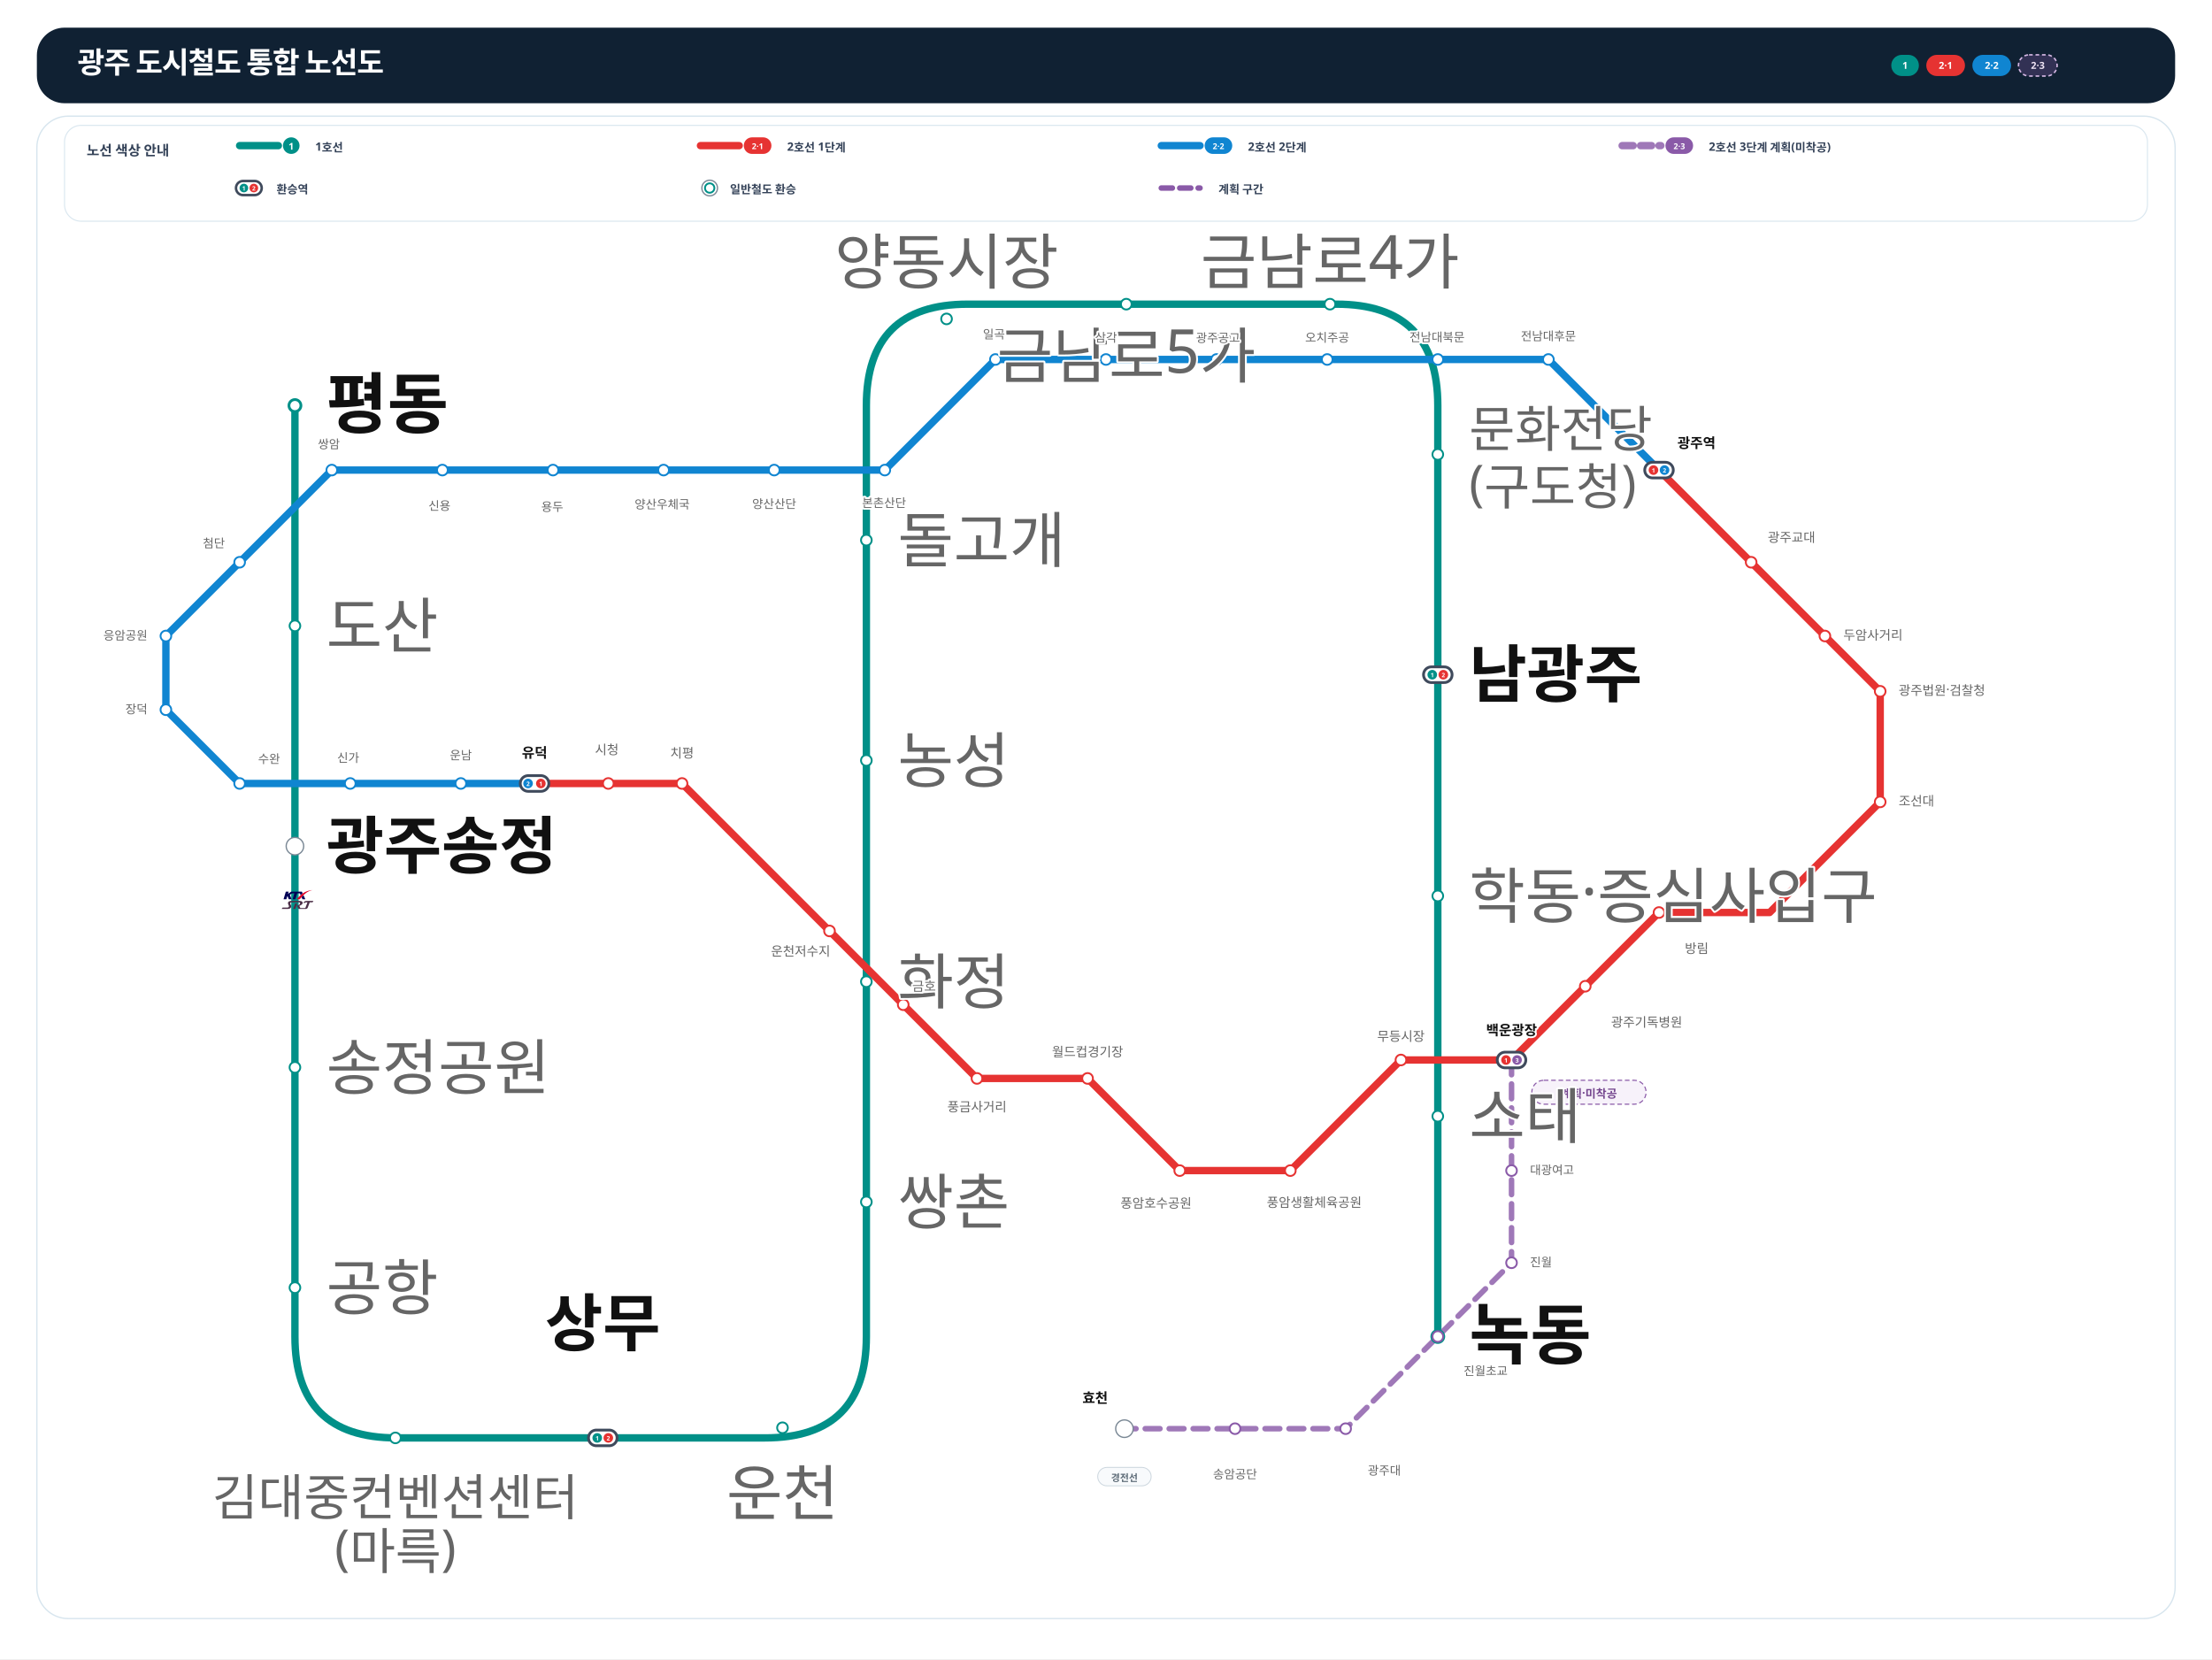
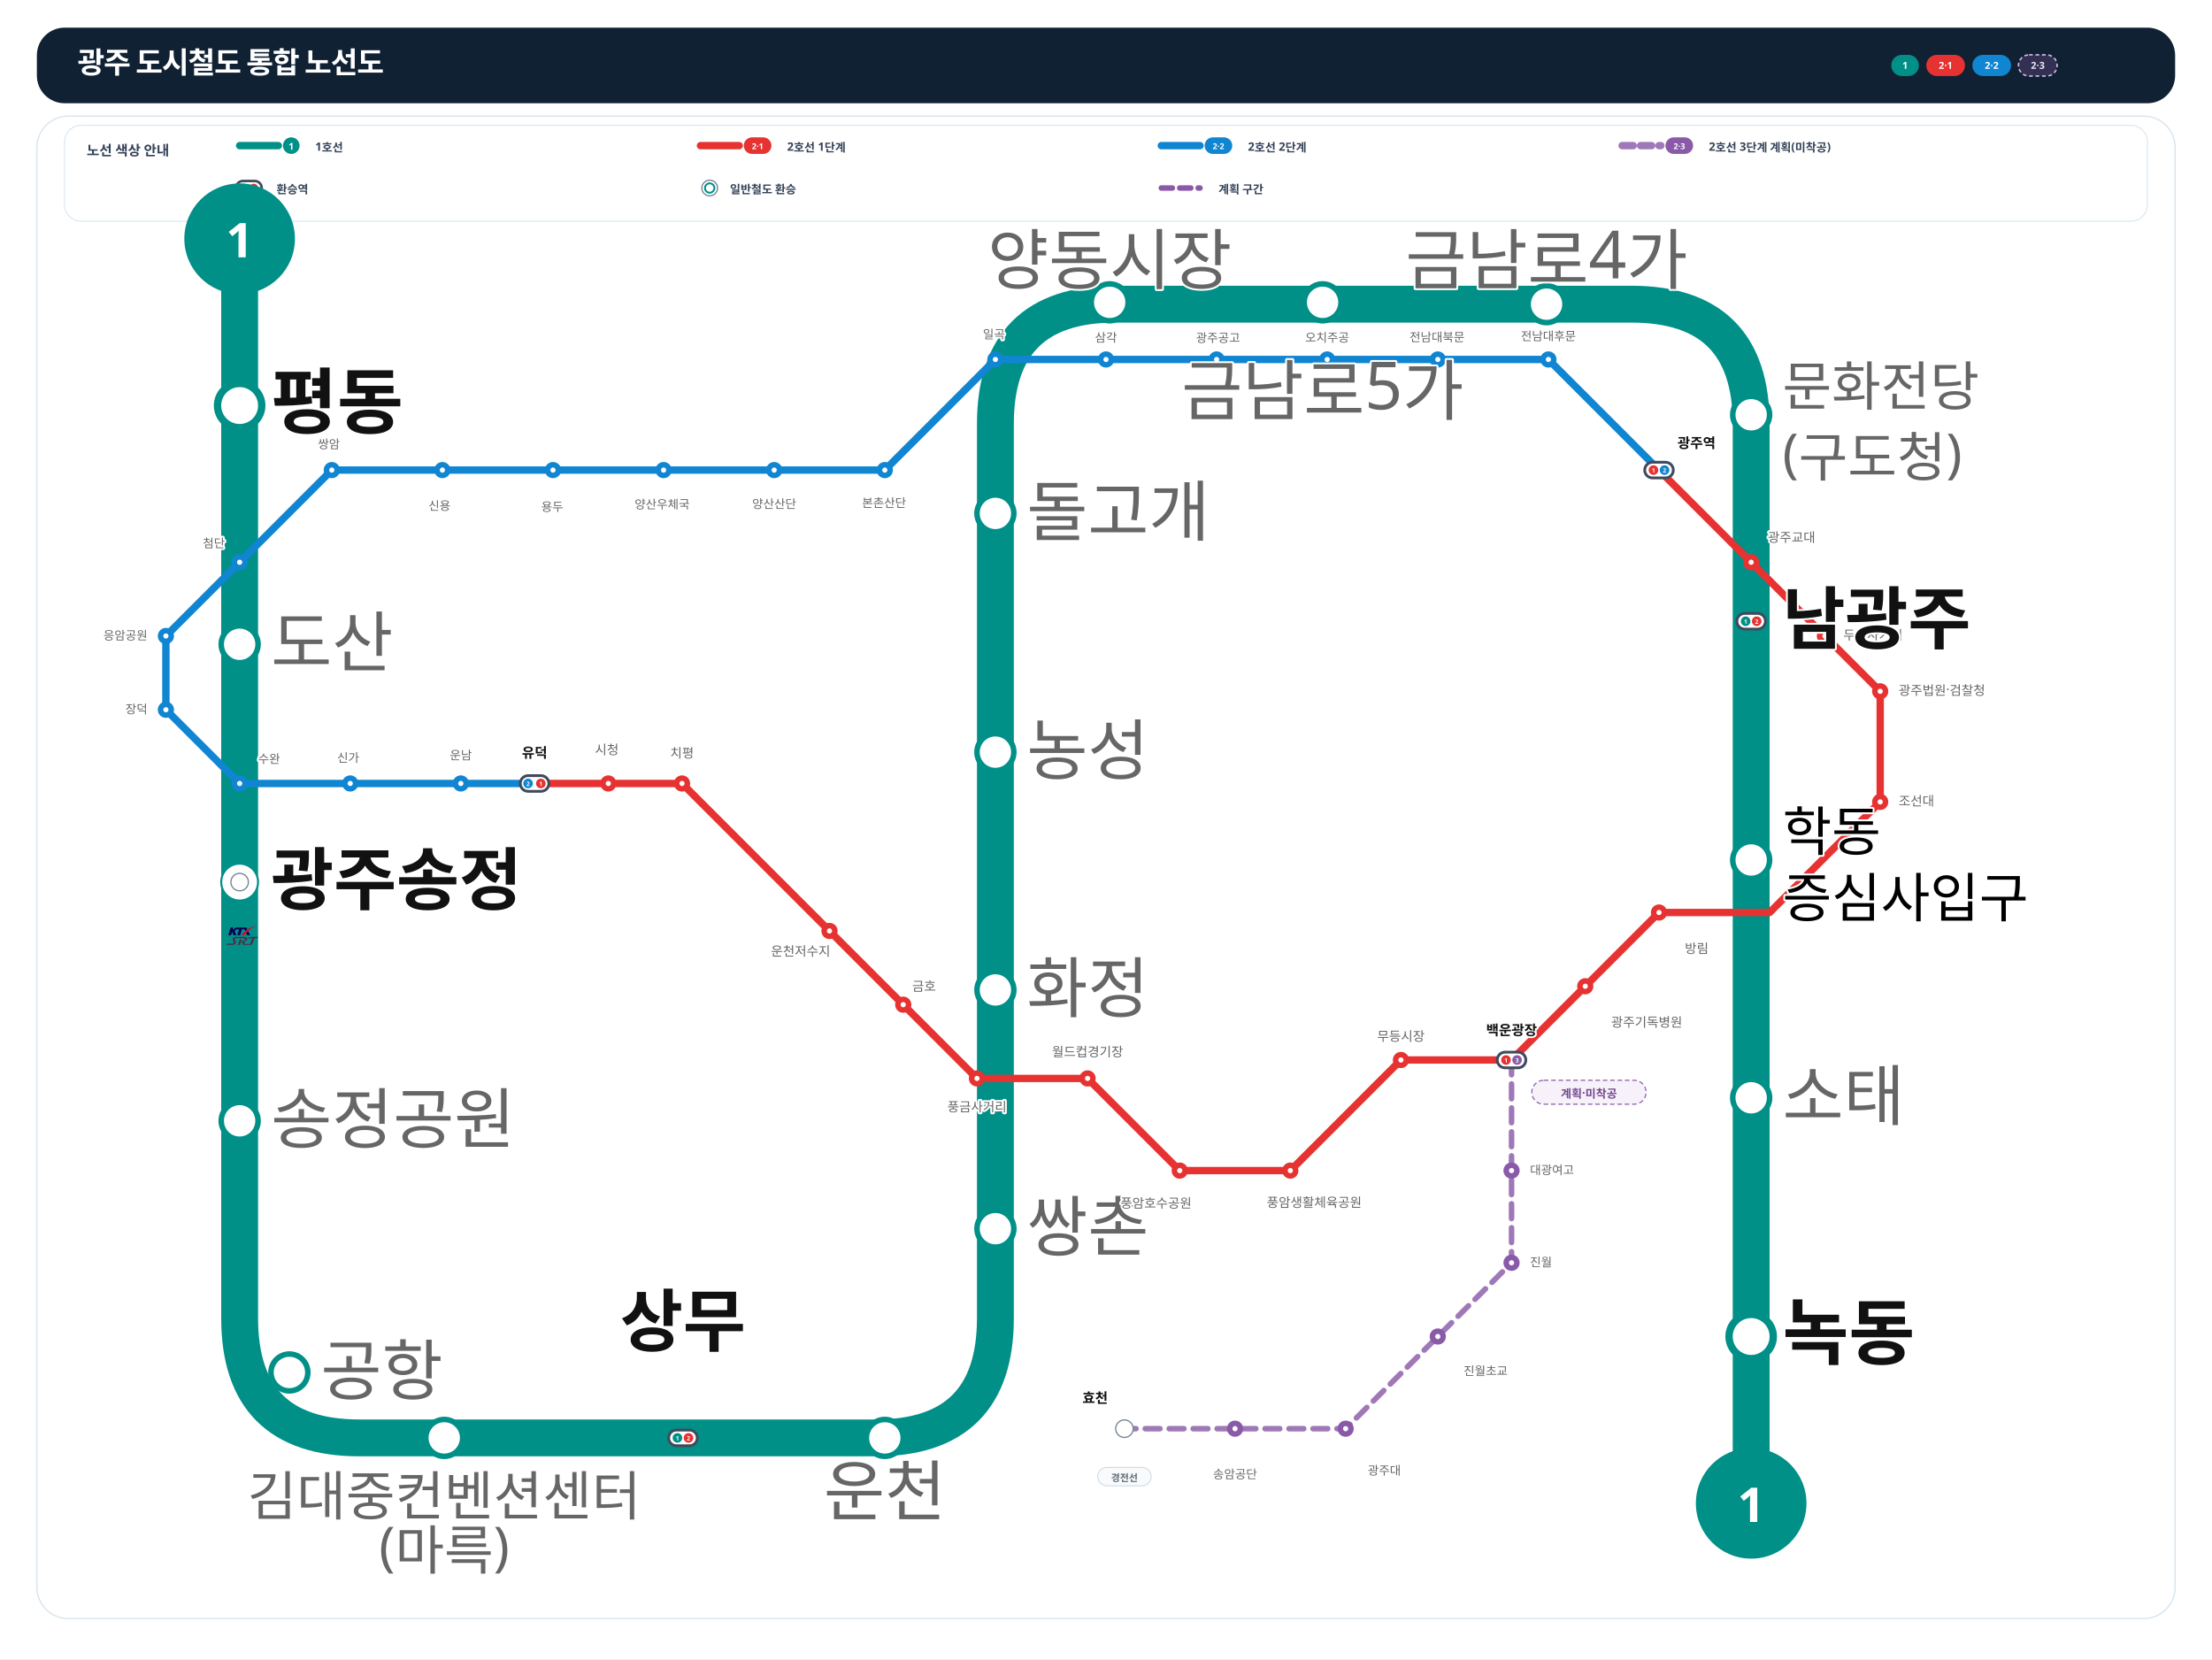
<svg xmlns="http://www.w3.org/2000/svg" width="2400" height="1800" viewBox="0 0 2400 1800" version="1.1" role="img" aria-labelledby="map-title map-description" preserveAspectRatio="xMidYMid meet" id="gwangju-metro-sma-v1-family-map" style="font-family: Pretendard;" data-base-template="easy-subway-sma-v1.svg" data-design-family="sma-v1" data-base-unit-u="8px" data-line-width="1u" data-grid="3u" data-corner-radius="2.5u" data-parallel-gap="0.25u" data-octolinear="true" data-district-labels="removed" data-revision="sma-v1-cultural-center-separation-phase3-status-rail-logos-v5" data-station-data-verified="2026-07-12" data-station-data-basis="GRTC-current-line1-and-official-line2-plan" data-line2-name-status="phase1-citizen-preference;phase2-3-provisional" data-route-shape="octolinear-rounded-ring" data-left-ring-smoothing="237-238-201-202-203" data-font-policy="Pretendard-only" data-phase3-status="planned-unbuilt-separate-project-review" data-cultural-center-overlap="resolved" data-rail-logo-format="inline-svg-paths">
  <defs id="ui-card-background-definitions">
    <clipPath id="rounded-map-card-clip-area">
      <rect x="40" y="126" width="2320" height="1630" rx="34" ry="34" id="rect1" />
    </clipPath>
    <style id="sma-v1-family-style" type="text/css">
#gwangju-metro-sma-v1-family-map { font-family:Pretendard; }
#gwangju-metro-sma-v1-family-map text,
#gwangju-metro-sma-v1-family-map tspan { font-family:Pretendard; }
.ui-title { fill:#FFFFFF; font-size:32px; font-weight:900; letter-spacing:-1px; }
.ui-chip-label { fill:#FFFFFF; font-size:10.5px; font-weight:900; text-anchor:middle; dominant-baseline:middle; }
.ui-note { fill:#6E7F8B; font-size:12px; font-weight:650; letter-spacing:-0.2px; }
.route { fill:none; stroke-width:8px; stroke-linecap:round; stroke-linejoin:round; stroke-miterlimit:1; shape-rendering:geometricPrecision; }
+ .route-line1-width { stroke-width:40px; }
.route-phase3 { stroke-width:6px; stroke-dasharray:16 10; }
- .station-node { fill:#FFFFFF; stroke-width:2px; vector-effect:non-scaling-stroke; shape-rendering:geometricPrecision; }
- .station-node-terminal { stroke-width:3px; }
+ .station-node { fill:#FFFFFF; stroke-width:6px; vector-effect:non-scaling-stroke; shape-rendering:geometricPrecision; }
+ .station-node-terminal { stroke-width:8px; }
.station-label { paint-order:stroke; stroke:#FFFFFF; stroke-width:4px; stroke-linecap:round; stroke-linejoin:round; text-rendering:geometricPrecision; }
.station-label-ordinary { fill:#666666; font-size:14px; font-weight:400; }
.station-label-small { font-size:13px; }
.station-label-transfer { fill:#111111; font-size:15px; font-weight:600; }
.station-label-terminal { fill:#111111; font-size:15px; font-weight:700; }
.transfer-badge-label { fill:#FFFFFF; font-size:6.5px; font-weight:900; text-anchor:middle; dominant-baseline:central; alignment-baseline:middle; pointer-events:none; }
.legend-title { fill:#344258; font-size:15px; font-weight:900; dominant-baseline:central; }
.legend-name { fill:#344258; font-size:12.5px; font-weight:760; dominant-baseline:central; }
.legend-sub { fill:#6E7F8B; font-size:11.5px; font-weight:600; dominant-baseline:central; }
.rail-chip-text { fill:#5E6C78; font-size:10.5px; font-weight:800; text-anchor:middle; dominant-baseline:central; }

.phase-status-chip-text { fill:#75478F; font-size:12.5px; font-weight:800; text-anchor:middle; dominant-baseline:central; }
</style>
  </defs>
  <rect x="0" y="0" width="2400" height="1800" id="page-background" fill="#FFFFFF" />
  <g id="header-title-legend-and-status-layer">
    <rect x="40" y="30" width="2320" height="82" rx="30" ry="30" id="header-background-pill" fill="#102133" />
    <text x="84" y="79.267" id="header-title-text" class="ui-title">광주 도시철도 통합 노선도</text>
    <g id="header-route-badge-1" class="header-route-badge" data-line="1" data-line-color="#009088">
      <rect x="2052" y="59.5" width="30" height="23" rx="11.5" ry="11.5" fill="#009088" id="rect2" />
      <text x="2067.0" y="71.0" class="ui-chip-label" id="text2">1</text>
    </g>
    <g id="header-route-badge-2-phase1" class="header-route-badge" data-line="2-phase1" data-line-color="#E63332">
      <rect x="2090" y="59.5" width="42" height="23" rx="11.5" ry="11.5" fill="#E63332" id="rect3" />
      <text x="2111.0" y="71.0" class="ui-chip-label" id="text3">2·1</text>
    </g>
    <g id="header-route-badge-2-phase2" class="header-route-badge" data-line="2-phase2" data-line-color="#1085D1">
      <rect x="2140" y="59.5" width="42" height="23" rx="11.5" ry="11.5" fill="#1085D1" id="rect4" />
      <text x="2161.0" y="71.0" class="ui-chip-label" id="text4">2·2</text>
    </g>
    <g id="header-route-badge-2-phase3" class="header-route-badge" data-line="2-phase3" data-line-color="#8A5AA8" data-status="planned-unbuilt">
      <rect x="2190" y="59.5" width="42" height="23" rx="11.5" ry="11.5" fill="#8A5AA8" id="rect5" fill-opacity="0.28" stroke="#D4B7E3" stroke-width="1.6" stroke-dasharray="4 3" />
      <text x="2211.0" y="71.0" class="ui-chip-label" id="text5" style="fill:#F0E5F5">2·3</text>
    </g>
  </g>
  <rect x="40" y="126" width="2320" height="1630" rx="34" ry="34" id="main-map-card-background" fill="#FFFFFF" stroke="#D7E5EE" stroke-width="1.4" />
  <g id="top-route-line-explanation-layer" data-name="상단 노선 색상 안내">
    <rect x="70" y="136" width="2260" height="104" rx="18" ry="18" id="top-route-line-explanation-background" fill="#FFFFFF" stroke="#D7E5EE" stroke-width="1.1" opacity="0.96" />
    <text x="94" y="162" id="top-route-line-explanation-title" class="legend-title">노선 색상 안내</text>
    <path d="M 260 158 L 302 158" fill="none" stroke="#009088" stroke-width="8" stroke-linecap="round" id="path5" />
    <rect x="307" y="149" width="18" height="18" rx="9" ry="9" fill="#009088" id="rect6" />
    <text x="316.0" y="158.4" fill="#FFFFFF" font-size="10.2" font-weight="900" text-anchor="middle" dominant-baseline="central" alignment-baseline="middle" id="text6">1</text>
    <text x="342" y="158.4" class="legend-name" text-anchor="start" id="text7">1호선</text>
    <path d="M 760 158 L 802 158" fill="none" stroke="#E63332" stroke-width="8" stroke-linecap="round" id="path7" />
    <rect x="807" y="149" width="30" height="18" rx="9" ry="9" fill="#E63332" id="rect7" />
    <text x="822.0" y="158.4" fill="#FFFFFF" font-size="8.8" font-weight="900" text-anchor="middle" dominant-baseline="central" alignment-baseline="middle" id="text8">2·1</text>
    <text x="854" y="158.4" class="legend-name" text-anchor="start" id="text9">2호선 1단계</text>
    <path d="M 1260 158 L 1302 158" fill="none" stroke="#1085D1" stroke-width="8" stroke-linecap="round" id="path9" />
    <rect x="1307" y="149" width="30" height="18" rx="9" ry="9" fill="#1085D1" id="rect9" />
    <text x="1322.0" y="158.4" fill="#FFFFFF" font-size="8.8" font-weight="900" text-anchor="middle" dominant-baseline="central" alignment-baseline="middle" id="text10">2·2</text>
    <text x="1354" y="158.4" class="legend-name" text-anchor="start" id="text11">2호선 2단계</text>
    <path d="M 1760 158 L 1802 158" fill="none" stroke="#8A5AA8" stroke-width="8" stroke-linecap="round" stroke-dasharray="12 8" id="path11" stroke-opacity="0.82" />
    <rect x="1807" y="149" width="30" height="18" rx="9" ry="9" fill="#8A5AA8" id="rect11" />
    <text x="1822.0" y="158.4" fill="#FFFFFF" font-size="8.8" font-weight="900" text-anchor="middle" dominant-baseline="central" alignment-baseline="middle" id="text12">2·3</text>
    <text x="1854" y="158.4" class="legend-name" text-anchor="start" id="text13">2호선 3단계 계획(미착공)</text>
    <g id="legend-transfer-capsule" class="ourclass-transfer-symbol">
      <path d="M 263.7 204 L 276.3 204" fill="none" stroke="#3F4A5C" stroke-width="18.0" stroke-linecap="round" stroke-linejoin="round" id="path13" />
      <path d="M 263.7 204 L 276.3 204" fill="none" stroke="#FFFFFF" stroke-width="12.6" stroke-linecap="round" stroke-linejoin="round" id="path14" />
      <circle cx="264.6" cy="204" r="4.68" fill="#009088" id="circle14" />
      <text x="264.6" y="204.18" class="transfer-badge-label" font-size="5.85" id="text14">1</text>
      <circle cx="275.4" cy="204" r="4.68" fill="#E63332" id="circle15" />
      <text x="275.4" y="204.18" class="transfer-badge-label" font-size="5.85" id="text15">2</text>
    </g>
    <text x="300" y="204.4" class="legend-name" id="text16">환승역</text>
    <circle cx="770" cy="204" r="8.5" fill="#FFFFFF" stroke="#7A8895" stroke-width="1.4" id="circle16" />
    <circle cx="770" cy="204" r="5.1" fill="#FFFFFF" stroke="#009088" stroke-width="2" id="circle17" />
    <text x="792" y="204.4" class="legend-name" id="text17">일반철도 환승</text>
    <path d="M 1260 204 L 1302 204" fill="none" stroke="#8A5AA8" stroke-width="6" stroke-linecap="round" stroke-dasharray="12 8" id="path17" />
    <text x="1322" y="204.4" class="legend-name" id="text18">계획 구간</text>
  </g>
  <g id="map-card-clipped-content-layer" clip-path="url(#rounded-map-card-clip-area)">
    <g id="main-map-layer">
      <g id="route-lines-layer" data-name="노선" class="render-layer route-layer">
-         <path d="M 320 440 L 320 1450 Q 320 1560 430 1560 L 830 1560 Q 940 1560 940 1450 L 940 440 Q 940 330 1050 330 L 1450 330 Q 1560 330 1560 440 L 1560 1450" id="route-line1" class="route" stroke="#009088" data-line="line1" data-line-color="#009088" />
+         <path d="M 260 259 L 260 440 L 260 1430 Q 260 1560 390 1560 L 950 1560 Q 1080 1560 1080 1430 L 1080 460 Q 1080 330 1210 330 L 1770 330 Q 1900 330 1900 460 L 1900 1450 L 1900 1631" id="route-line1" class="route route-line1-width" stroke="#009088" data-line="line1" data-line-color="#009088" />
+         <g class="line-terminal-badge" data-role="line-terminal-badge" id="line-terminal-badge-pyeongdong">
+           <circle cx="260" cy="259" r="60" fill="#009088" data-role="line-terminal-badge" id="line-terminal-badge-circle-pyeongdong" />
+           <text x="260" y="259" fill="#FFFFFF" font-size="52" font-weight="900" text-anchor="middle" dominant-baseline="central" data-role="line-terminal-badge" id="line-terminal-badge-label-pyeongdong">1</text>
+         </g>
+         <g class="line-terminal-badge" data-role="line-terminal-badge" id="line-terminal-badge-nokdong">
+           <circle cx="1900" cy="1631" r="60" fill="#009088" data-role="line-terminal-badge" id="line-terminal-badge-circle-nokdong" />
+           <text x="1900" y="1631" fill="#FFFFFF" font-size="52" font-weight="900" text-anchor="middle" dominant-baseline="central" data-role="line-terminal-badge" id="line-terminal-badge-label-nokdong">1</text>
+         </g>
        <polyline points="580,850 660,850 740,850 820,930 900,1010 980,1090 1060,1170 1180,1170 1280,1270 1400,1270 1520,1150 1640,1150 1720,1070 1800,990 1920,990 1980,930 2040,870 2040,750 1980,690 1900,610 1800,510" id="route-line2-phase1" class="route" stroke="#E63332" data-line="line2-phase1" data-line-color="#E63332" data-bend-smoothing="round-cap-round-join-global-pass" data-direction-system="octolinear" data-cultural-center-separation="1800,990-1920,990-1980,930" />
        <polyline points="1800,510 1680,390 1560,390 1440,390 1320,390 1200,390 1080,390 960,510 840,510 720,510 600,510 480,510 360,510 260,610 180,690 180,770 260,850 380,850 500,850 580,850" id="route-line2-phase2" class="route" stroke="#1085D1" data-line="line2-phase2" data-line-color="#1085D1" data-bend-smoothing="round-cap-round-join-global-pass" data-direction-system="octolinear" />
        <polyline points="1640,1150 1640,1270 1640,1370 1560,1450 1460,1550 1340,1550 1220,1550" id="route-line2-phase3" class="route route-phase3" stroke="#8A5AA8" data-line="line2-phase3" data-line-color="#8A5AA8" data-status="planned-unbuilt" data-project-review="separate-project-after-phase1-2" stroke-opacity="0.82" />
      </g>
      <g id="phase3-planning-status-chip" data-status="planned-unbuilt" data-name="2호선 3단계 상태">
        <rect x="1662" y="1172" width="124" height="26" rx="13" ry="13" fill="#F7F2FA" stroke="#8A5AA8" stroke-width="1.2" stroke-dasharray="5 3" id="rect8" />
        <text x="1724" y="1185.5" class="phase-status-chip-text" id="text19">계획·미착공</text>
      </g>
      <g id="station-symbols-layer" data-name="역" class="render-layer station-layer">
-         <circle cx="320" cy="440" r="6.5" class="station-node station-node-terminal" stroke="#009088" id="circle19" />
-         <circle cx="320" cy="679" r="5.8" class="station-node" stroke="#009088" id="circle20" />
-         <circle cx="320" cy="1158" r="5.8" class="station-node" stroke="#009088" id="circle21" />
-         <circle cx="320" cy="1397" r="5.8" class="station-node" stroke="#009088" id="circle22" />
-         <circle cx="429" cy="1560" r="5.8" class="station-node" stroke="#009088" id="circle23" />
-         <circle cx="849" cy="1549" r="5.8" class="station-node" stroke="#009088" id="circle24" />
-         <circle cx="940" cy="1304" r="5.8" class="station-node" stroke="#009088" id="circle25" />
-         <circle cx="940" cy="1065" r="5.8" class="station-node" stroke="#009088" id="circle26" />
-         <circle cx="940" cy="825" r="5.8" class="station-node" stroke="#009088" id="circle27" />
-         <circle cx="940" cy="586" r="5.8" class="station-node" stroke="#009088" id="circle28" />
-         <circle cx="1027" cy="346" r="5.8" class="station-node" stroke="#009088" id="circle29" />
-         <circle cx="1222" cy="330" r="5.8" class="station-node" stroke="#009088" id="circle30" />
-         <circle cx="1443" cy="330" r="5.8" class="station-node" stroke="#009088" id="circle31" />
-         <circle cx="1560" cy="493" r="5.8" class="station-node" stroke="#009088" id="circle32" />
-         <circle cx="1560" cy="972" r="5.8" class="station-node" stroke="#009088" id="circle33" />
-         <circle cx="1560" cy="1211" r="5.8" class="station-node" stroke="#009088" id="circle34" />
-         <circle cx="1560" cy="1450" r="6.5" class="station-node station-node-terminal" stroke="#009088" id="circle35" />
+         <circle cx="260" cy="440" r="24" class="station-node station-node-terminal" stroke="#009088" id="circle19" />
+         <circle cx="260" cy="699" r="20" class="station-node" stroke="#009088" id="circle20" />
+         <circle cx="260" cy="1216" r="20" class="station-node" stroke="#009088" id="circle21" />
+         <circle cx="314" cy="1489" r="20" class="station-node" stroke="#009088" id="circle22" />
+         <circle cx="482" cy="1560" r="20" class="station-node" stroke="#009088" id="circle23" />
+         <circle cx="960" cy="1560" r="20" class="station-node" stroke="#009088" id="circle24" />
+         <circle cx="1080" cy="1333" r="20" class="station-node" stroke="#009088" id="circle25" />
+         <circle cx="1080" cy="1074" r="20" class="station-node" stroke="#009088" id="circle26" />
+         <circle cx="1080" cy="816" r="20" class="station-node" stroke="#009088" id="circle27" />
+         <circle cx="1080" cy="557" r="20" class="station-node" stroke="#009088" id="circle28" />
+         <circle cx="1204" cy="328" r="20" class="station-node" stroke="#009088" id="circle29" />
+         <circle cx="1435" cy="328" r="20" class="station-node" stroke="#009088" id="circle30" />
+         <circle cx="1678" cy="330" r="20" class="station-node" stroke="#009088" id="circle31" />
+         <circle cx="1900" cy="450" r="20" class="station-node" stroke="#009088" id="circle32" />
+         <circle cx="1900" cy="933" r="20" class="station-node" stroke="#009088" id="circle33" />
+         <circle cx="1900" cy="1191" r="20" class="station-node" stroke="#009088" id="circle34" />
+         <circle cx="1900" cy="1450" r="24" class="station-node station-node-terminal" stroke="#009088" id="circle35" />
        <circle cx="660" cy="850" r="5.8" class="station-node" stroke="#E63332" data-station="201" data-station-name="시청" id="circle36" />
        <circle cx="740" cy="850" r="5.8" class="station-node" stroke="#E63332" data-station="202" data-station-name="치평" id="circle37" />
        <circle cx="900" cy="1010" r="5.8" class="station-node" stroke="#E63332" id="circle38" />
        <circle cx="980" cy="1090" r="5.8" class="station-node" stroke="#E63332" id="circle39" />
        <circle cx="1060" cy="1170" r="5.8" class="station-node" stroke="#E63332" id="circle40" />
        <circle cx="1180" cy="1170" r="5.8" class="station-node" stroke="#E63332" id="circle41" />
        <circle cx="1280" cy="1270" r="5.8" class="station-node" stroke="#E63332" id="circle42" />
        <circle cx="1400" cy="1270" r="5.8" class="station-node" stroke="#E63332" id="circle43" />
        <circle cx="1520" cy="1150" r="5.8" class="station-node" stroke="#E63332" id="circle44" />
        <circle cx="1720" cy="1070" r="5.8" class="station-node" stroke="#E63332" id="circle45" />
        <circle cx="1800" cy="990" r="5.8" class="station-node" stroke="#E63332" id="circle46" />
        <circle cx="2040" cy="870" r="5.8" class="station-node" stroke="#E63332" id="circle47" />
        <circle cx="2040" cy="750" r="5.8" class="station-node" stroke="#E63332" id="circle48" />
        <circle cx="1980" cy="690" r="5.8" class="station-node" stroke="#E63332" id="circle49" />
        <circle cx="1900" cy="610" r="5.8" class="station-node" stroke="#E63332" id="circle50" />
        <circle cx="1680" cy="390" r="5.8" class="station-node" stroke="#1085D1" id="circle51" />
        <circle cx="1560" cy="390" r="5.8" class="station-node" stroke="#1085D1" id="circle52" />
        <circle cx="1440" cy="390" r="5.8" class="station-node" stroke="#1085D1" id="circle53" />
        <circle cx="1320" cy="390" r="5.8" class="station-node" stroke="#1085D1" id="circle54" />
        <circle cx="1200" cy="390" r="5.8" class="station-node" stroke="#1085D1" id="circle55" />
        <circle cx="1080" cy="390" r="5.8" class="station-node" stroke="#1085D1" id="circle56" />
        <circle cx="960" cy="510" r="5.8" class="station-node" stroke="#1085D1" id="circle57" />
        <circle cx="840" cy="510" r="5.8" class="station-node" stroke="#1085D1" id="circle58" />
        <circle cx="720" cy="510" r="5.8" class="station-node" stroke="#1085D1" id="circle59" />
        <circle cx="600" cy="510" r="5.8" class="station-node" stroke="#1085D1" id="circle60" />
        <circle cx="480" cy="510" r="5.8" class="station-node" stroke="#1085D1" id="circle61" />
        <circle cx="360" cy="510" r="5.8" class="station-node" stroke="#1085D1" id="circle62" />
        <circle cx="260" cy="610" r="5.8" class="station-node" stroke="#1085D1" id="circle63" />
        <circle cx="180" cy="690" r="5.8" class="station-node" stroke="#1085D1" id="circle64" />
        <circle cx="180" cy="770" r="5.8" class="station-node" stroke="#1085D1" id="circle65" />
        <circle cx="260" cy="850" r="5.8" class="station-node" stroke="#1085D1" id="circle66" />
        <circle cx="380" cy="850" r="5.8" class="station-node" stroke="#1085D1" id="circle67" />
        <circle cx="500" cy="850" r="5.8" class="station-node" stroke="#1085D1" id="circle68" />
        <circle cx="1640" cy="1270" r="5.8" class="station-node" stroke="#8A5AA8" id="circle69" />
        <circle cx="1640" cy="1370" r="5.8" class="station-node" stroke="#8A5AA8" id="circle70" />
        <circle cx="1560" cy="1450" r="5.8" class="station-node" stroke="#8A5AA8" id="circle71" />
        <circle cx="1460" cy="1550" r="5.8" class="station-node" stroke="#8A5AA8" id="circle72" />
        <circle cx="1340" cy="1550" r="5.8" class="station-node" stroke="#8A5AA8" id="circle73" />
-         <circle cx="320" cy="918" r="5.5" fill="#FFFFFF" stroke="#009088" stroke-width="2.2" data-station="117" id="circle74" />
+         <circle cx="260" cy="957" r="20" fill="#FFFFFF" stroke="#009088" stroke-width="2.2" data-station="117" id="circle74" />
        <circle cx="1220" cy="1550" r="6.2" fill="#FFFFFF" stroke="#8A5AA8" stroke-width="2.6" data-station="244" id="circle75" />
      </g>
      <g id="rail-transfer-symbols-layer">
        <circle cx="1220" cy="1550" r="9.5" fill="#FFFFFF" stroke="#7A8895" stroke-width="1.4" data-role="rail-transfer" id="circle76" />
-         <circle cx="320" cy="918" r="9.5" fill="#FFFFFF" stroke="#7A8895" stroke-width="1.4" data-role="rail-transfer" id="circle77" />
+         <circle cx="260" cy="957" r="9.5" fill="#FFFFFF" stroke="#7A8895" stroke-width="1.4" data-role="rail-transfer" id="circle77" />
      </g>
      <g id="transfer-station-symbols-layer" data-name="환승역 캡슐" class="render-layer transfer-layer">
        <g id="transfer-station-symbol-상무" class="ourclass-transfer-symbol">
-           <path d="M 647 1560 L 661 1560" fill="none" stroke="#3F4A5C" stroke-width="20.0" stroke-linecap="round" stroke-linejoin="round" id="path77" />
-           <path d="M 647 1560 L 661 1560" fill="none" stroke="#FFFFFF" stroke-width="14.0" stroke-linecap="round" stroke-linejoin="round" id="path78" />
-           <circle cx="648" cy="1560" r="5.2" fill="#009088" id="circle78" />
-           <text x="648" y="1560.2" class="transfer-badge-label" font-size="6.5" id="text78">1</text>
-           <circle cx="660" cy="1560" r="5.2" fill="#E63332" id="circle79" />
-           <text x="660" y="1560.2" class="transfer-badge-label" font-size="6.5" id="text79">2</text>
+           <path d="M 734 1560 L 748 1560" fill="none" stroke="#3F4A5C" stroke-width="20.0" stroke-linecap="round" stroke-linejoin="round" id="path77" />
+           <path d="M 734 1560 L 748 1560" fill="none" stroke="#FFFFFF" stroke-width="14.0" stroke-linecap="round" stroke-linejoin="round" id="path78" />
+           <circle cx="735" cy="1560" r="5.2" fill="#009088" id="circle78" />
+           <text x="735" y="1560.2" class="transfer-badge-label" font-size="6.5" id="text78">1</text>
+           <circle cx="747" cy="1560" r="5.2" fill="#E63332" id="circle79" />
+           <text x="747" y="1560.2" class="transfer-badge-label" font-size="6.5" id="text79">2</text>
        </g>
        <g id="transfer-station-symbol-남광주" class="ourclass-transfer-symbol">
-           <path d="M 1553 732 L 1567 732" fill="none" stroke="#3F4A5C" stroke-width="20.0" stroke-linecap="round" stroke-linejoin="round" id="path79" />
-           <path d="M 1553 732 L 1567 732" fill="none" stroke="#FFFFFF" stroke-width="14.0" stroke-linecap="round" stroke-linejoin="round" id="path80" />
-           <circle cx="1554" cy="732" r="5.2" fill="#009088" id="circle80" />
-           <text x="1554" y="732.2" class="transfer-badge-label" font-size="6.5" id="text80">1</text>
-           <circle cx="1566" cy="732" r="5.2" fill="#E63332" id="circle81" />
-           <text x="1566" y="732.2" class="transfer-badge-label" font-size="6.5" id="text81">2</text>
+           <path d="M 1893 674 L 1907 674" fill="none" stroke="#3F4A5C" stroke-width="20.0" stroke-linecap="round" stroke-linejoin="round" id="path79" />
+           <path d="M 1893 674 L 1907 674" fill="none" stroke="#FFFFFF" stroke-width="14.0" stroke-linecap="round" stroke-linejoin="round" id="path80" />
+           <circle cx="1894" cy="674" r="5.2" fill="#009088" id="circle80" />
+           <text x="1894" y="674.2" class="transfer-badge-label" font-size="6.5" id="text80">1</text>
+           <circle cx="1906" cy="674" r="5.2" fill="#E63332" id="circle81" />
+           <text x="1906" y="674.2" class="transfer-badge-label" font-size="6.5" id="text81">2</text>
        </g>
        <g id="transfer-station-symbol-유덕" class="ourclass-transfer-symbol" data-station="238" data-station-name="유덕" data-node-role="transfer-capsule" data-transfer-type="phase" data-center-x="580" data-center-y="850">
          <path d="M 573.0 850 L 587.0 850" fill="none" stroke="#3F4A5C" stroke-width="20.0" stroke-linecap="round" stroke-linejoin="round" id="path81" />
          <path d="M 573.0 850 L 587.0 850" fill="none" stroke="#FFFFFF" stroke-width="14.0" stroke-linecap="round" stroke-linejoin="round" id="path82" />
          <circle cx="586.808" cy="850" r="5.2" fill="#e63332" id="circle82" />
          <text x="586.808" y="850.2" class="transfer-badge-label" font-size="6.5" id="text82">1</text>
          <circle cx="572.955" cy="850" r="5.2" fill="#1085d1" id="circle83" />
          <text x="572.955" y="850.2" class="transfer-badge-label" font-size="6.5" id="text83">2</text>
        </g>
        <g id="transfer-station-symbol-광주역" class="ourclass-transfer-symbol" data-station="219" data-station-name="광주역" data-node-role="transfer-capsule" data-transfer-type="phase" data-rail-transfer="true">
          <path d="M 1793.0 510 L 1807.0 510" fill="none" stroke="#3F4A5C" stroke-width="20.0" stroke-linecap="round" stroke-linejoin="round" id="path83" />
          <path d="M 1793.0 510 L 1807.0 510" fill="none" stroke="#FFFFFF" stroke-width="14.0" stroke-linecap="round" stroke-linejoin="round" id="path84" />
          <circle cx="1794.0" cy="510" r="5.2" fill="#E63332" id="circle84" />
          <text x="1794.0" y="510.2" class="transfer-badge-label" font-size="6.5" id="text84">1</text>
          <circle cx="1806.0" cy="510" r="5.2" fill="#1085D1" id="circle85" />
          <text x="1806.0" y="510.2" class="transfer-badge-label" font-size="6.5" id="text85">2</text>
        </g>
        <g id="transfer-station-symbol-백운광장" class="ourclass-transfer-symbol" data-station="211" data-station-name="백운광장" data-node-role="transfer-capsule" data-transfer-type="phase">
          <path d="M 1633.0 1150 L 1647.0 1150" fill="none" stroke="#3F4A5C" stroke-width="20.0" stroke-linecap="round" stroke-linejoin="round" id="path85" />
          <path d="M 1633.0 1150 L 1647.0 1150" fill="none" stroke="#FFFFFF" stroke-width="14.0" stroke-linecap="round" stroke-linejoin="round" id="path86" />
          <circle cx="1634.0" cy="1150" r="5.2" fill="#E63332" id="circle86" />
          <text x="1634.0" y="1150.2" class="transfer-badge-label" font-size="6.5" id="text86">1</text>
          <circle cx="1646.0" cy="1150" r="5.2" fill="#8A5AA8" id="circle87" />
          <text x="1646.0" y="1150.2" class="transfer-badge-label" font-size="6.5" id="text87">3</text>
        </g>
      </g>
      <g id="station-name-labels-layer" data-name="역명" class="render-layer label-layer">
        <g id="station-label-group-119" data-station="119" data-station-name="평동" data-label-role="terminal">
-           <text x="354" y="464" id="station-label-119" class="station-label station-label-terminal" text-anchor="start" font-size="72" style="font-size:72px">평동</text>
+           <text x="294" y="464" id="station-label-119" class="station-label station-label-terminal" text-anchor="start" font-size="78" style="font-size:78px">평동</text>
        </g>
        <g id="station-label-group-118" data-station="118" data-station-name="도산" data-label-role="ordinary">
-           <text x="354" y="703" id="station-label-118" class="station-label station-label-ordinary" text-anchor="start" font-size="66" style="font-size:66px">도산</text>
+           <text x="294" y="723" id="station-label-118" class="station-label station-label-ordinary" text-anchor="start" font-size="72" style="font-size:72px">도산</text>
        </g>
        <g id="station-label-group-117" data-station="117" data-station-name="광주송정" data-label-role="transfer">
-           <text x="354" y="942" id="station-label-117" class="station-label station-label-transfer" text-anchor="start" font-size="68" style="font-size:68px">광주송정</text>
+           <text x="294" y="981" id="station-label-117" class="station-label station-label-transfer" text-anchor="start" font-size="74" style="font-size:74px">광주송정</text>
        </g>
        <g id="station-label-group-116" data-station="116" data-station-name="송정공원" data-label-role="ordinary">
-           <text x="354" y="1182" id="station-label-116" class="station-label station-label-ordinary" text-anchor="start" font-size="66" style="font-size:66px">송정공원</text>
+           <text x="294" y="1240" id="station-label-116" class="station-label station-label-ordinary" text-anchor="start" font-size="72" style="font-size:72px">송정공원</text>
        </g>
        <g id="station-label-group-115" data-station="115" data-station-name="공항" data-label-role="ordinary">
-           <text x="354" y="1421" id="station-label-115" class="station-label station-label-ordinary" text-anchor="start" font-size="66" style="font-size:66px">공항</text>
+           <text x="348" y="1513" id="station-label-115" class="station-label station-label-ordinary" text-anchor="start" font-size="72" style="font-size:72px">공항</text>
        </g>
        <g id="station-label-group-114" data-station="114" data-station-name="김대중컨벤션센터 (마륵)" data-label-role="ordinary">
-           <text x="429" y="1644" id="station-label-114" class="station-label station-label-ordinary station-label-small" text-anchor="middle" font-size="54" style="font-size:54px">김대중컨벤션센터</text>
-           <text x="429" y="1698" id="station-label-114-2" class="station-label station-label-ordinary station-label-small" text-anchor="middle" font-size="54" style="font-size:54px">(마륵)</text>
+           <text x="482" y="1644" id="station-label-114" class="station-label station-label-ordinary station-label-small" text-anchor="middle" font-size="58" style="font-size:58px">김대중컨벤션센터</text>
+           <text x="482" y="1698" id="station-label-114-2" class="station-label station-label-ordinary station-label-small" text-anchor="middle" font-size="58" style="font-size:58px">(마륵)</text>
        </g>
        <g id="station-label-group-112" data-station="112" data-station-name="운천" data-label-role="ordinary">
-           <text x="849" y="1644" id="station-label-112" class="station-label station-label-ordinary" text-anchor="middle" font-size="66" style="font-size:66px">운천</text>
+           <text x="960" y="1644" id="station-label-112" class="station-label station-label-ordinary" text-anchor="middle" font-size="72" style="font-size:72px">운천</text>
        </g>
        <g id="station-label-group-111" data-station="111" data-station-name="쌍촌" data-label-role="ordinary">
-           <text x="974" y="1328" id="station-label-111" class="station-label station-label-ordinary" text-anchor="start" font-size="66" style="font-size:66px">쌍촌</text>
+           <text x="1114" y="1357" id="station-label-111" class="station-label station-label-ordinary" text-anchor="start" font-size="72" style="font-size:72px">쌍촌</text>
        </g>
        <g id="station-label-group-110" data-station="110" data-station-name="화정" data-label-role="ordinary">
-           <text x="974" y="1089" id="station-label-110" class="station-label station-label-ordinary" text-anchor="start" font-size="66" style="font-size:66px">화정</text>
+           <text x="1114" y="1098" id="station-label-110" class="station-label station-label-ordinary" text-anchor="start" font-size="72" style="font-size:72px">화정</text>
        </g>
        <g id="station-label-group-109" data-station="109" data-station-name="농성" data-label-role="ordinary">
-           <text x="974" y="849" id="station-label-109" class="station-label station-label-ordinary" text-anchor="start" font-size="66" style="font-size:66px">농성</text>
+           <text x="1114" y="840" id="station-label-109" class="station-label station-label-ordinary" text-anchor="start" font-size="72" style="font-size:72px">농성</text>
        </g>
        <g id="station-label-group-108" data-station="108" data-station-name="돌고개" data-label-role="ordinary">
-           <text x="974" y="610" id="station-label-108" class="station-label station-label-ordinary" text-anchor="start" font-size="66" style="font-size:66px">돌고개</text>
+           <text x="1114" y="581" id="station-label-108" class="station-label station-label-ordinary" text-anchor="start" font-size="72" style="font-size:72px">돌고개</text>
        </g>
        <g id="station-label-group-107" data-station="107" data-station-name="양동시장" data-label-role="ordinary">
-           <text x="1027" y="308" id="station-label-107" class="station-label station-label-ordinary" text-anchor="middle" font-size="66" style="font-size:66px">양동시장</text>
+           <text x="1204" y="308" id="station-label-107" class="station-label station-label-ordinary" text-anchor="middle" font-size="72" style="font-size:72px">양동시장</text>
        </g>
        <g id="station-label-group-106" data-station="106" data-station-name="금남로5가" data-label-role="ordinary">
-           <text x="1222" y="410" id="station-label-106" class="station-label station-label-ordinary" text-anchor="middle" font-size="66" style="font-size:66px">금남로5가</text>
+           <text x="1435" y="450" id="station-label-106" class="station-label station-label-ordinary" text-anchor="middle" font-size="72" style="font-size:72px">금남로5가</text>
        </g>
        <g id="station-label-group-105" data-station="105" data-station-name="금남로4가" data-label-role="ordinary">
-           <text x="1443" y="308" id="station-label-105" class="station-label station-label-ordinary" text-anchor="middle" font-size="66" style="font-size:66px">금남로4가</text>
+           <text x="1678" y="308" id="station-label-105" class="station-label station-label-ordinary" text-anchor="middle" font-size="72" style="font-size:72px">금남로4가</text>
        </g>
        <g id="station-label-group-104" data-station="104" data-station-name="문화전당 (구도청)" data-label-role="ordinary">
-           <text x="1594" y="485" id="station-label-104" class="station-label station-label-ordinary station-label-small" text-anchor="start" font-size="54" style="font-size:54px">문화전당</text>
-           <text x="1594" y="543" id="station-label-104-2" class="station-label station-label-ordinary station-label-small" text-anchor="start" font-size="54" style="font-size:54px">(구도청)</text>
+           <text x="1934" y="440" id="station-label-104" class="station-label station-label-ordinary station-label-small" text-anchor="start" font-size="58" style="font-size:58px">문화전당</text>
+           <text x="1934" y="512" id="station-label-104-2" class="station-label station-label-ordinary station-label-small" text-anchor="start" font-size="58" style="font-size:58px">(구도청)</text>
        </g>
        <g id="station-label-group-102" data-station="102" data-station-name="학동·증심사입구" data-label-role="ordinary">
-           <text x="1594" y="996" id="station-label-102" class="station-label station-label-ordinary" text-anchor="start" font-size="66" style="font-size:66px">학동·증심사입구</text>
+           <text x="1934" y="923" id="station-label-102" class="station-label" text-anchor="start" font-size="58" style="font-size:58px">학동</text>
+           <text x="1934" y="995" id="station-label-102-2" class="station-label" text-anchor="start" font-size="58" style="font-size:58px">증심사입구</text>
        </g>
        <g id="station-label-group-101" data-station="101" data-station-name="소태" data-label-role="ordinary">
-           <text x="1594" y="1235" id="station-label-101" class="station-label station-label-ordinary" text-anchor="start" font-size="66" style="font-size:66px">소태</text>
+           <text x="1934" y="1215" id="station-label-101" class="station-label station-label-ordinary" text-anchor="start" font-size="72" style="font-size:72px">소태</text>
        </g>
        <g id="station-label-group-100" data-station="100" data-station-name="녹동" data-label-role="terminal">
-           <text x="1594" y="1474" id="station-label-100" class="station-label station-label-terminal" text-anchor="start" font-size="72" style="font-size:72px">녹동</text>
+           <text x="1934" y="1474" id="station-label-100" class="station-label station-label-terminal" text-anchor="start" font-size="78" style="font-size:78px">녹동</text>
        </g>
        <g id="station-label-group-238" data-station="238" data-station-name="유덕" data-label-role="transfer" data-geometry-zone="left-ring-smoothing">
          <text x="580" y="822" id="station-label-238" class="station-label station-label-transfer" text-anchor="middle">유덕</text>
        </g>
        <g id="station-label-group-201" data-station="201" data-station-name="시청" data-label-role="ordinary" data-geometry-zone="left-ring-smoothing" transform="translate(-1.581725,-65.64161)">
          <text x="660" y="884" id="station-label-201" class="station-label station-label-ordinary" text-anchor="middle">시청</text>
        </g>
        <g id="station-label-group-202" data-station="202" data-station-name="치평" data-label-role="ordinary" data-geometry-zone="left-ring-smoothing">
          <text x="740" y="822" id="station-label-202" class="station-label station-label-ordinary" text-anchor="middle">치평</text>
        </g>
        <g id="station-label-group-204" data-station="204" data-station-name="운천저수지" data-label-role="ordinary">
          <text x="900.887" y="1036.985" id="station-label-204" class="station-label station-label-ordinary" text-anchor="end">운천저수지</text>
        </g>
        <g id="station-label-group-205" data-station="205" data-station-name="금호" data-label-role="ordinary" transform="translate(-10.28122,-18.98071)">
          <text x="1000" y="1094" id="station-label-205" class="station-label station-label-ordinary" text-anchor="start">금호</text>
        </g>
        <g id="station-label-group-206" data-station="206" data-station-name="풍금사거리" data-label-role="ordinary" transform="translate(0,-18.18984)">
          <text x="1060" y="1224" id="station-label-206" class="station-label station-label-ordinary" text-anchor="middle">풍금사거리</text>
        </g>
        <g id="station-label-group-207" data-station="207" data-station-name="월드컵경기장" data-label-role="ordinary" transform="translate(0,-11.86294)">
          <text x="1180" y="1158" id="station-label-207" class="station-label station-label-ordinary" text-anchor="middle">월드컵경기장</text>
        </g>
        <g id="station-label-group-208" data-station="208" data-station-name="풍암호수공원" data-label-role="ordinary" transform="translate(22.93502,-27.6802)">
          <text x="1270" y="1338" id="station-label-208" class="station-label station-label-ordinary" text-anchor="end">풍암호수공원</text>
        </g>
        <g id="station-label-group-209" data-station="209" data-station-name="풍암생활체육공원" data-label-role="ordinary" transform="translate(-0.7908627,-28.47106)">
          <text x="1375.202" y="1338" id="station-label-209" class="station-label station-label-ordinary" text-anchor="start">풍암생활체육공원</text>
        </g>
        <g id="station-label-group-210" data-station="210" data-station-name="무등시장" data-label-role="ordinary" transform="translate(0,-8.69949)">
          <text x="1520" y="1138" id="station-label-210" class="station-label station-label-ordinary" text-anchor="middle">무등시장</text>
        </g>
        <g id="station-label-group-212" data-station="212" data-station-name="광주기독병원" data-label-role="ordinary">
          <text x="1748" y="1114" id="station-label-212" class="station-label station-label-ordinary" text-anchor="start">광주기독병원</text>
        </g>
        <g id="station-label-group-213" data-station="213" data-station-name="방림" data-label-role="ordinary">
          <text x="1828" y="1034" id="station-label-213" class="station-label station-label-ordinary" text-anchor="start">방림</text>
        </g>
        <g id="station-label-group-215" data-station="215" data-station-name="조선대" data-label-role="ordinary">
          <text x="2060" y="874" id="station-label-215" class="station-label station-label-ordinary" text-anchor="start">조선대</text>
        </g>
        <g id="station-label-group-216" data-station="216" data-station-name="광주법원·검찰청" data-label-role="ordinary">
          <text x="2060" y="754" id="station-label-216" class="station-label station-label-ordinary" text-anchor="start">광주법원·검찰청</text>
        </g>
        <g id="station-label-group-217" data-station="217" data-station-name="두암사거리" data-label-role="ordinary">
          <text x="2000" y="694" id="station-label-217" class="station-label station-label-ordinary" text-anchor="start">두암사거리</text>
        </g>
        <g id="station-label-group-218" data-station="218" data-station-name="광주교대" data-label-role="ordinary">
          <text x="1918" y="588" id="station-label-218" class="station-label station-label-ordinary" text-anchor="start">광주교대</text>
        </g>
        <g id="station-label-group-219" data-station="219" data-station-name="광주역" data-label-role="transfer">
          <text x="1820" y="486" id="station-label-219" class="station-label station-label-transfer" text-anchor="start">광주역</text>
        </g>
        <g id="station-label-group-220" data-station="220" data-station-name="전남대후문" data-label-role="ordinary" transform="translate(0,-8.69949)">
          <text x="1680" y="378" id="station-label-220" class="station-label station-label-ordinary station-label-small" text-anchor="middle">전남대후문</text>
        </g>
        <g id="station-label-group-221" data-station="221" data-station-name="전남대북문" data-label-role="ordinary" transform="translate(-0.7908627,-73.55023)">
          <text x="1560" y="444" id="station-label-221" class="station-label station-label-ordinary station-label-small" text-anchor="middle">전남대북문</text>
        </g>
        <g id="station-label-group-222" data-station="222" data-station-name="오치주공" data-label-role="ordinary" transform="translate(0,-7.117765)">
          <text x="1440" y="378" id="station-label-222" class="station-label station-label-ordinary station-label-small" text-anchor="middle">오치주공</text>
        </g>
        <g id="station-label-group-223" data-station="223" data-station-name="광주공고" data-label-role="ordinary" transform="translate(1.581725,-72.75937)">
          <text x="1320" y="444" id="station-label-223" class="station-label station-label-ordinary station-label-small" text-anchor="middle">광주공고</text>
        </g>
        <g id="station-label-group-224" data-station="224" data-station-name="삼각" data-label-role="ordinary" transform="translate(0,-7.117765)">
          <text x="1200" y="378" id="station-label-224" class="station-label station-label-ordinary station-label-small" text-anchor="middle">삼각</text>
        </g>
        <g id="station-label-group-225" data-station="225" data-station-name="일곡" data-label-role="ordinary" transform="translate(-1.581725,-76.71368)">
          <text x="1080" y="444" id="station-label-225" class="station-label station-label-ordinary station-label-small" text-anchor="middle">일곡</text>
        </g>
        <g id="station-label-group-226" data-station="226" data-station-name="본촌산단" data-label-role="ordinary" transform="translate(-0.7908627,52.19694)">
          <text x="960" y="498" id="station-label-226" class="station-label station-label-ordinary station-label-small" text-anchor="middle">본촌산단</text>
        </g>
        <g id="station-label-group-227" data-station="227" data-station-name="양산산단" data-label-role="ordinary" transform="translate(0,-12.6538)">
          <text x="840" y="564" id="station-label-227" class="station-label station-label-ordinary station-label-small" text-anchor="middle">양산산단</text>
        </g>
        <g id="station-label-group-228" data-station="228" data-station-name="양산우체국" data-label-role="ordinary" transform="translate(-1.581725,53.77867)">
          <text x="720" y="498" id="station-label-228" class="station-label station-label-ordinary station-label-small" text-anchor="middle">양산우체국</text>
        </g>
        <g id="station-label-group-229" data-station="229" data-station-name="용두" data-label-role="ordinary" transform="translate(-0.7908627,-9.490353)">
          <text x="600" y="564" id="station-label-229" class="station-label station-label-ordinary station-label-small" text-anchor="middle">용두</text>
        </g>
        <g id="station-label-group-230" data-station="230" data-station-name="신용" data-label-role="ordinary" transform="translate(-3.163451,55.36039)">
          <text x="480" y="498" id="station-label-230" class="station-label station-label-ordinary station-label-small" text-anchor="middle">신용</text>
        </g>
        <g id="station-label-group-231" data-station="231" data-station-name="쌍암" data-label-role="ordinary" transform="translate(-3.163451,-77.50455)">
          <text x="360" y="564" id="station-label-231" class="station-label station-label-ordinary station-label-small" text-anchor="middle">쌍암</text>
        </g>
        <g id="station-label-group-232" data-station="232" data-station-name="첨단" data-label-role="ordinary">
          <text x="244" y="594" id="station-label-232" class="station-label station-label-ordinary station-label-small" text-anchor="end">첨단</text>
        </g>
        <g id="station-label-group-233" data-station="233" data-station-name="응암공원" data-label-role="ordinary">
          <text x="160" y="694" id="station-label-233" class="station-label station-label-ordinary station-label-small" text-anchor="end">응암공원</text>
        </g>
        <g id="station-label-group-234" data-station="234" data-station-name="장덕" data-label-role="ordinary">
          <text x="160" y="774" id="station-label-234" class="station-label station-label-ordinary station-label-small" text-anchor="end">장덕</text>
        </g>
        <g id="station-label-group-235" data-station="235" data-station-name="수완" data-label-role="ordinary">
          <text x="280" y="828" id="station-label-235" class="station-label station-label-ordinary station-label-small" text-anchor="start">수완</text>
        </g>
        <g id="station-label-group-236" data-station="236" data-station-name="신가" data-label-role="ordinary" transform="translate(-2.197712,-77.22616)">
          <text x="380" y="904" id="station-label-236" class="station-label station-label-ordinary station-label-small" text-anchor="middle">신가</text>
        </g>
        <g id="station-label-group-237" data-station="237" data-station-name="운남" data-label-role="ordinary" data-geometry-zone="left-ring-smoothing">
          <text x="500" y="824" id="station-label-237" class="station-label station-label-ordinary station-label-small" text-anchor="middle">운남</text>
        </g>
        <g id="station-label-group-239" data-station="239" data-station-name="대광여고" data-label-role="ordinary">
          <text x="1660" y="1274" id="station-label-239" class="station-label station-label-ordinary station-label-small" text-anchor="start">대광여고</text>
        </g>
        <g id="station-label-group-240" data-station="240" data-station-name="진월" data-label-role="ordinary">
          <text x="1660" y="1374" id="station-label-240" class="station-label station-label-ordinary station-label-small" text-anchor="start">진월</text>
        </g>
        <g id="station-label-group-241" data-station="241" data-station-name="진월초교" data-label-role="ordinary">
          <text x="1588" y="1492" id="station-label-241" class="station-label station-label-ordinary station-label-small" text-anchor="start">진월초교</text>
        </g>
        <g id="station-label-group-242" data-station="242" data-station-name="광주대" data-label-role="ordinary">
          <text x="1484" y="1600" id="station-label-242" class="station-label station-label-ordinary station-label-small" text-anchor="start">광주대</text>
        </g>
        <g id="station-label-group-243" data-station="243" data-station-name="송암공단" data-label-role="ordinary">
          <text x="1340" y="1604" id="station-label-243" class="station-label station-label-ordinary station-label-small" text-anchor="middle">송암공단</text>
        </g>
        <g id="station-label-group-244" data-station="244" data-station-name="효천" data-label-role="transfer">
          <text x="1202" y="1522" id="station-label-244" class="station-label station-label-transfer station-label-small" text-anchor="end">효천</text>
        </g>
        <g id="station-label-group-113-203" data-station="113-203" data-station-name="상무" data-label-role="transfer">
-           <text x="654" y="1460" id="station-label-113-203" class="station-label station-label-transfer" text-anchor="middle" font-size="68" style="font-size:68px">상무</text>
+           <text x="741" y="1460" id="station-label-113-203" class="station-label station-label-transfer" text-anchor="middle" font-size="74" style="font-size:74px">상무</text>
        </g>
        <g id="station-label-group-103-214" data-station="103-214" data-station-name="남광주" data-label-role="transfer">
-           <text x="1594" y="756" id="station-label-103-214" class="station-label station-label-transfer" text-anchor="start" font-size="68" style="font-size:68px">남광주</text>
+           <text x="1934" y="698" id="station-label-103-214" class="station-label station-label-transfer" text-anchor="start" font-size="74" style="font-size:74px">남광주</text>
        </g>
        <g id="station-label-group-211" data-station="211" data-station-name="백운광장" data-label-role="transfer">
          <text x="1640" y="1123" id="station-label-211" class="station-label station-label-transfer" text-anchor="middle">백운광장</text>
        </g>
      </g>
      <g id="rail-transfer-layer">
-         <g id="rail-chip-gwangju-songjeong-highspeed" data-station="117" data-station-name="광주송정" data-services="KTX,SRT" data-logo-mode="inline-svg-paths" data-logo-source="Wikimedia-Commons-KTX_logo.svg-and-SRT_logo.svg" transform="translate(-9.4894,90.1248)">
+         <g id="rail-chip-gwangju-songjeong-highspeed" data-station="117" data-station-name="광주송정" data-services="KTX,SRT" data-logo-mode="inline-svg-paths" data-logo-source="Wikimedia-Commons-KTX_logo.svg-and-SRT_logo.svg" transform="translate(-69.4894,129.1248)">
          <g id="logo-ktx-inline-vector" transform="matrix(0.03276338,0,0,0.03161,317.1316,875.5116)" aria-label="KTX">
            <path d="m 660,175 -36,37 -28,32 32,71 h 93 z m -522,-40 1,-1 1,1 -1,1 z M 0,315 h 93 l 15,-50 v -3 l 3,-7 2,-10 3,-7 4,-17 2,-3 11,-7 2,1 21,58 18,45 h 92 l -2,-8 -2,-3 -1,-5 -2,-3 -1,-5 -2,-3 -1,-5 -10,-24 -1,-5 -2,-3 -1,-5 -2,-3 -30,-81 76,-49 h 73 l 1,1 -7,21 -4,17 -3,7 -6,24 -3,7 -4,17 -3,7 -6,24 -3,7 v 3 l -20,67 h 93 l 9,-29 v -3 l 3,-7 4,-17 3,-7 4,-17 3,-7 6,-24 3,-7 4,-17 3,-7 4,-17 3,-7 6,-24 3,-7 v -3 l 2,-2 h 85 l 4,6 24,56 25,-23 23,-19 6,-9 9,-10 2,-5 -24,-55 H 255 l -115,81 -1,-2 11,-13 19,-66 H 76 Z" fill="#000055" fill-rule="evenodd" id="logo-ktx-blue-path" />
            <path d="m 958,0 h -9 l -1,1 -15,1 -1,1 -38,5 -25,5 -9,3 h -4 l -40,11 -43,15 -36,15 -39,19 -19,11 -30,20 -28,21 -50,43 -69,69 -46,51 -20,24 h 102 l 55,-69 46,-51 61,-59 46,-38 25,-18 28,-18 48,-25 42,-17 h 3 l 6,-3 22,-7 z" fill="#e00024" fill-rule="evenodd" id="logo-ktx-red-path" />
          </g>
          <g id="logo-srt-inline-vector" transform="matrix(0.0358837,0,0,0.03462048,315.1139,887.2895)" aria-label="SRT">
            <path d="m 473,82 h -68 l -61,170 h 67 z M 1,252 h 187 l 1,-1 h 9 l 1,-1 12,-1 17,-4 12,-4 18,-10 14,-14 6,-9 6,-13 3,-13 v -21 l -1,-1 -1,-10 -7,-19 -13,-26 -6,-20 V 70 l 5,-11 9,-8 13,-5 18,-1 1,-1 224,1 7,2 9,5 5,5 6,12 1,8 -1,1 -1,10 -8,15 -12,12 -15,10 -35,15 -21,7 h -4 l 5,13 39,80 6,6 7,4 7,2 h 199 l 4,1 1,-1 13,-1 9,-3 16,-9 12,-12 6,-9 8,-18 3,-11 2,-3 3,-11 2,-3 2,-8 2,-3 2,-8 2,-3 3,-11 2,-3 32,-90 1,-1 h 78 l 6,-2 7,-7 20,-36 H 751 l -1,1 -20,2 -18,5 -15,7 -13,9 -11,11 -7,10 -8,19 h 37 l 11,-10 8,-4 14,-4 h 10 l 1,-1 h 39 l 1,1 -61,169 -5,5 -12,4 H 565 l -7,-13 v -2 l -6,-11 v -2 l -6,-11 -13,-30 4,-3 10,-3 25,-12 24,-15 10,-8 11,-11 7,-9 6,-11 3,-9 1,-20 -5,-16 -9,-13 -6,-5 L 602,13 586,7 574,4 557,2 556,1 H 545 L 544,0 H 281 l -1,1 -16,1 -18,4 -14,5 -12,6 -13,10 -8,10 -5,10 -3,12 v 22 l 4,18 8,21 11,22 5,18 v 17 l -2,6 -5,8 -9,8 -10,5 -10,3 -12,1 -1,1 H 33 l -8,3 -6,6 z" fill="#4c2f48" fill-rule="evenodd" id="logo-srt-path" />
          </g>
        </g>
        <rect x="1191.0" y="1592" width="58" height="20" rx="10" ry="10" fill="#F8FAFC" stroke="#CDD7DF" stroke-width="1" id="rect89" />
        <text x="1220" y="1602.5" class="rail-chip-text" id="text90">경전선</text>
      </g>
    </g>
  </g>
</svg>
